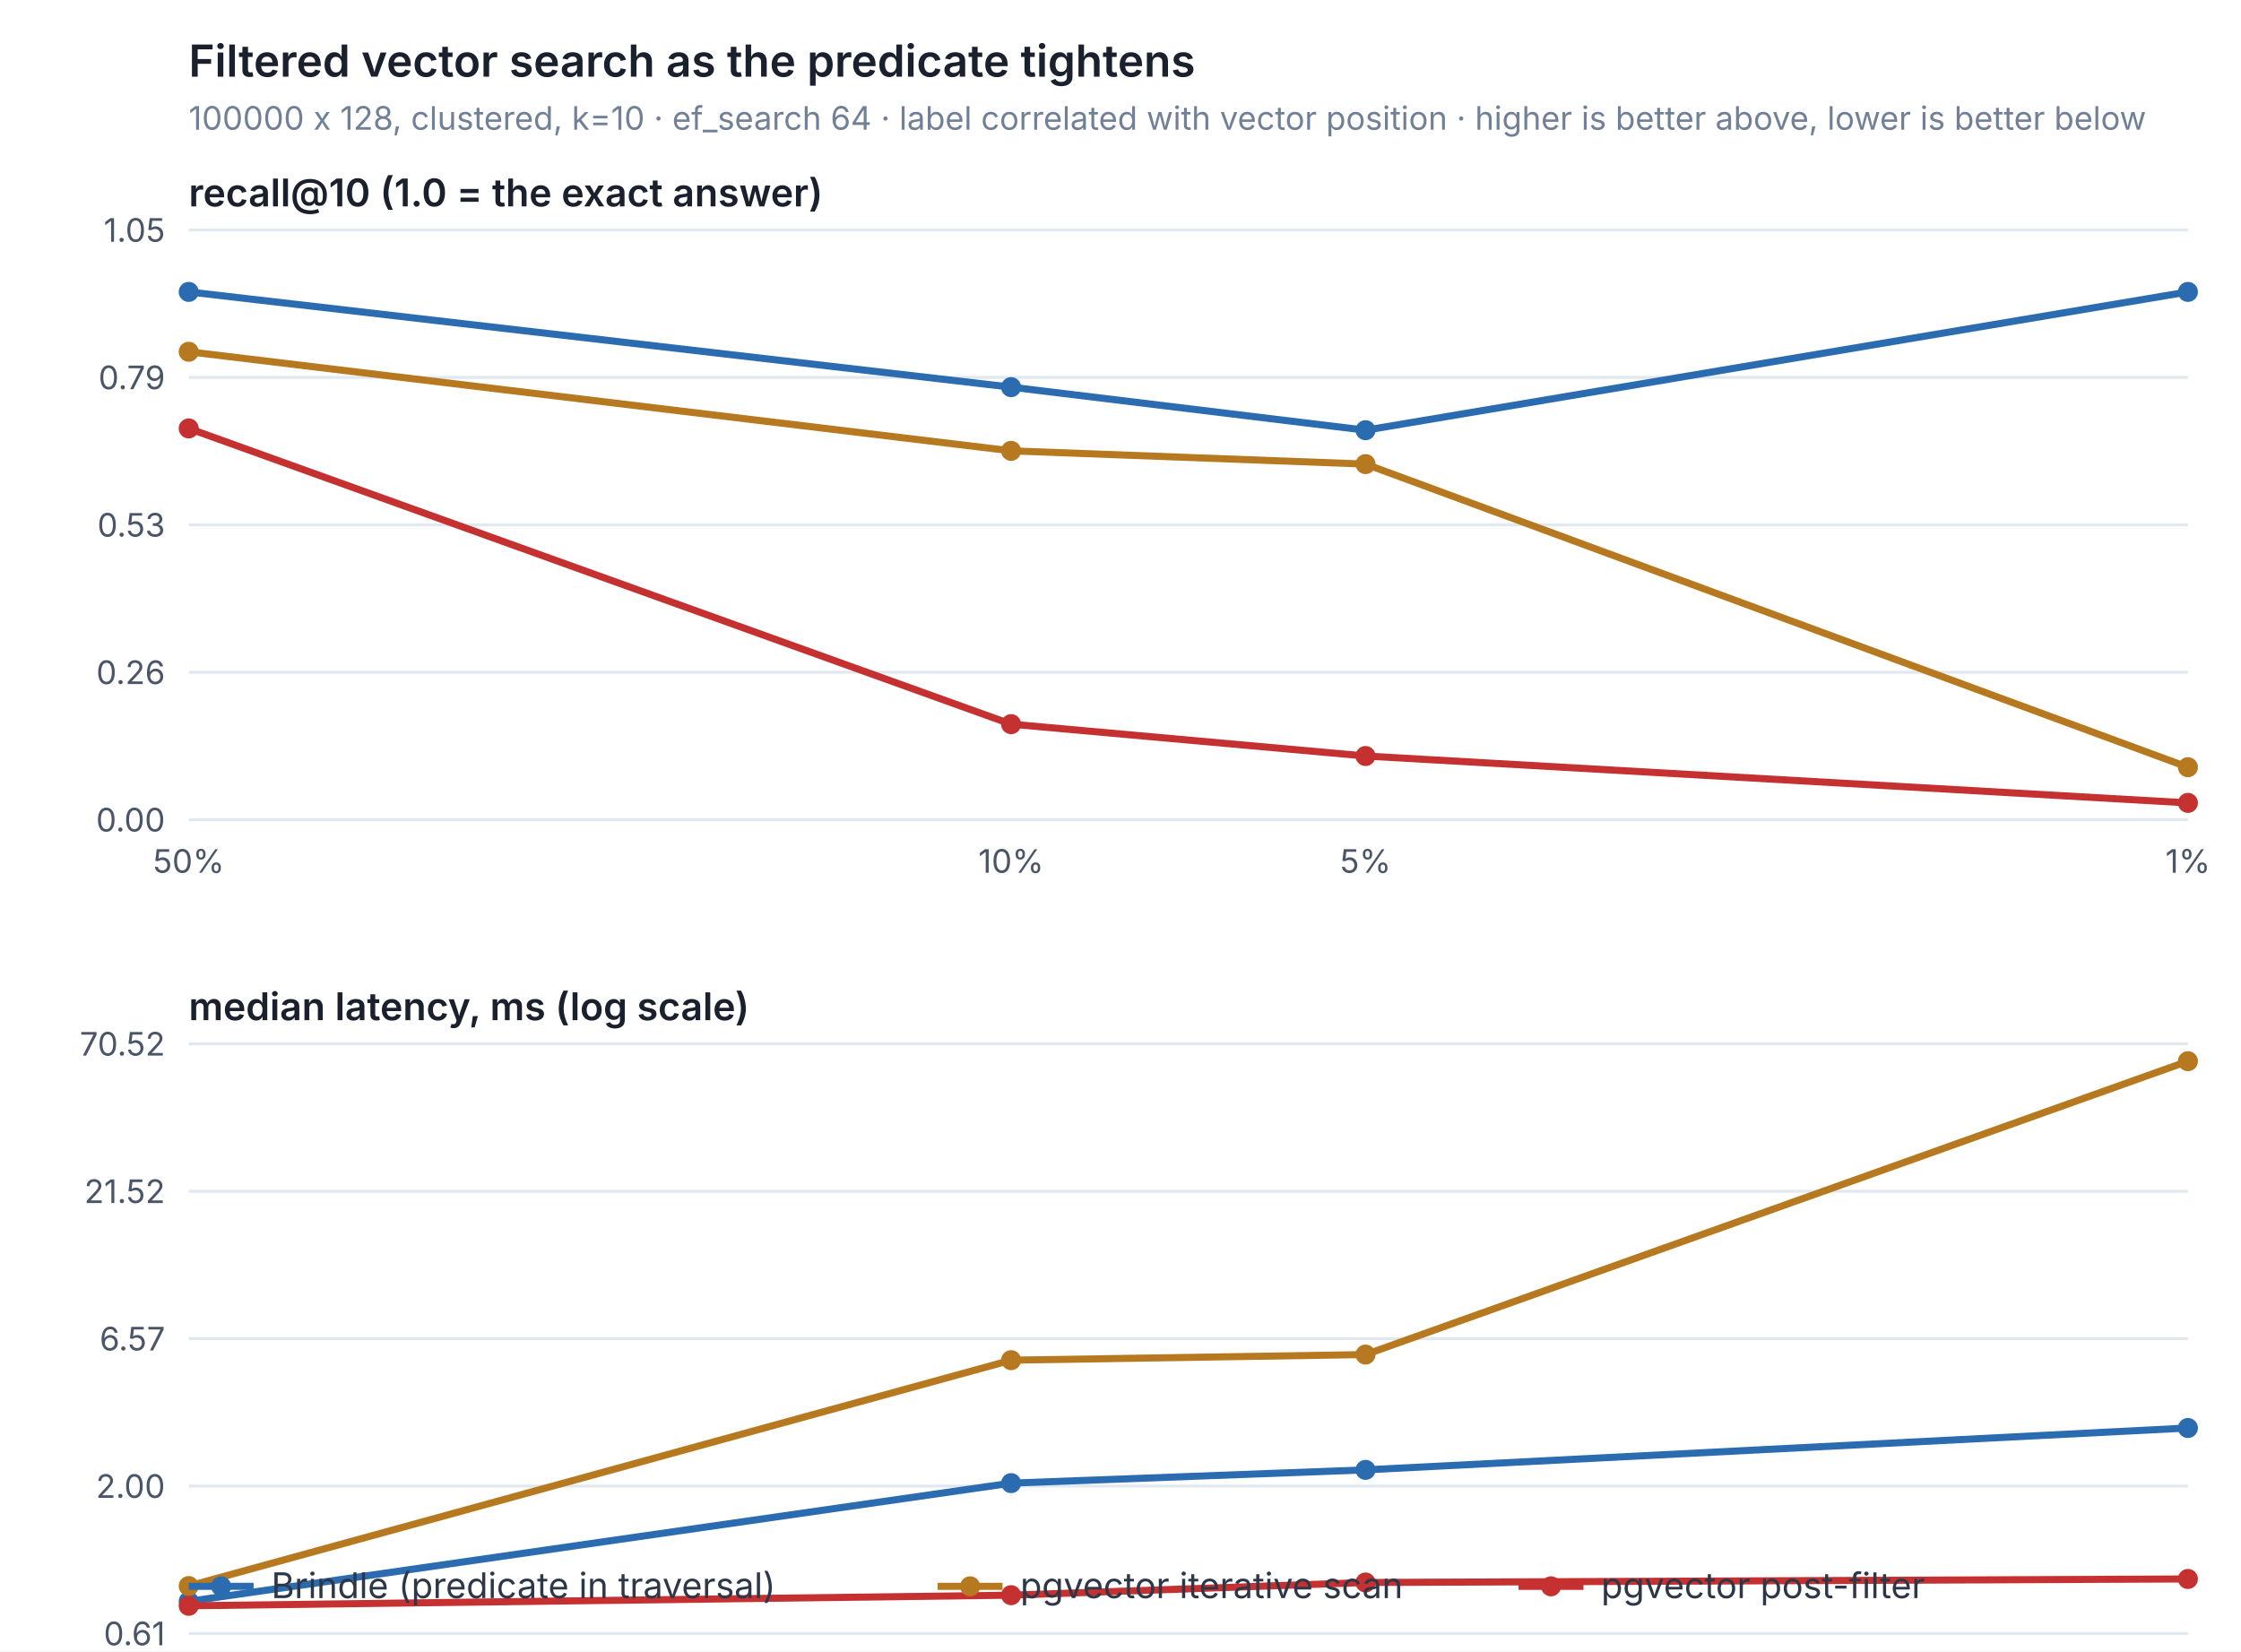
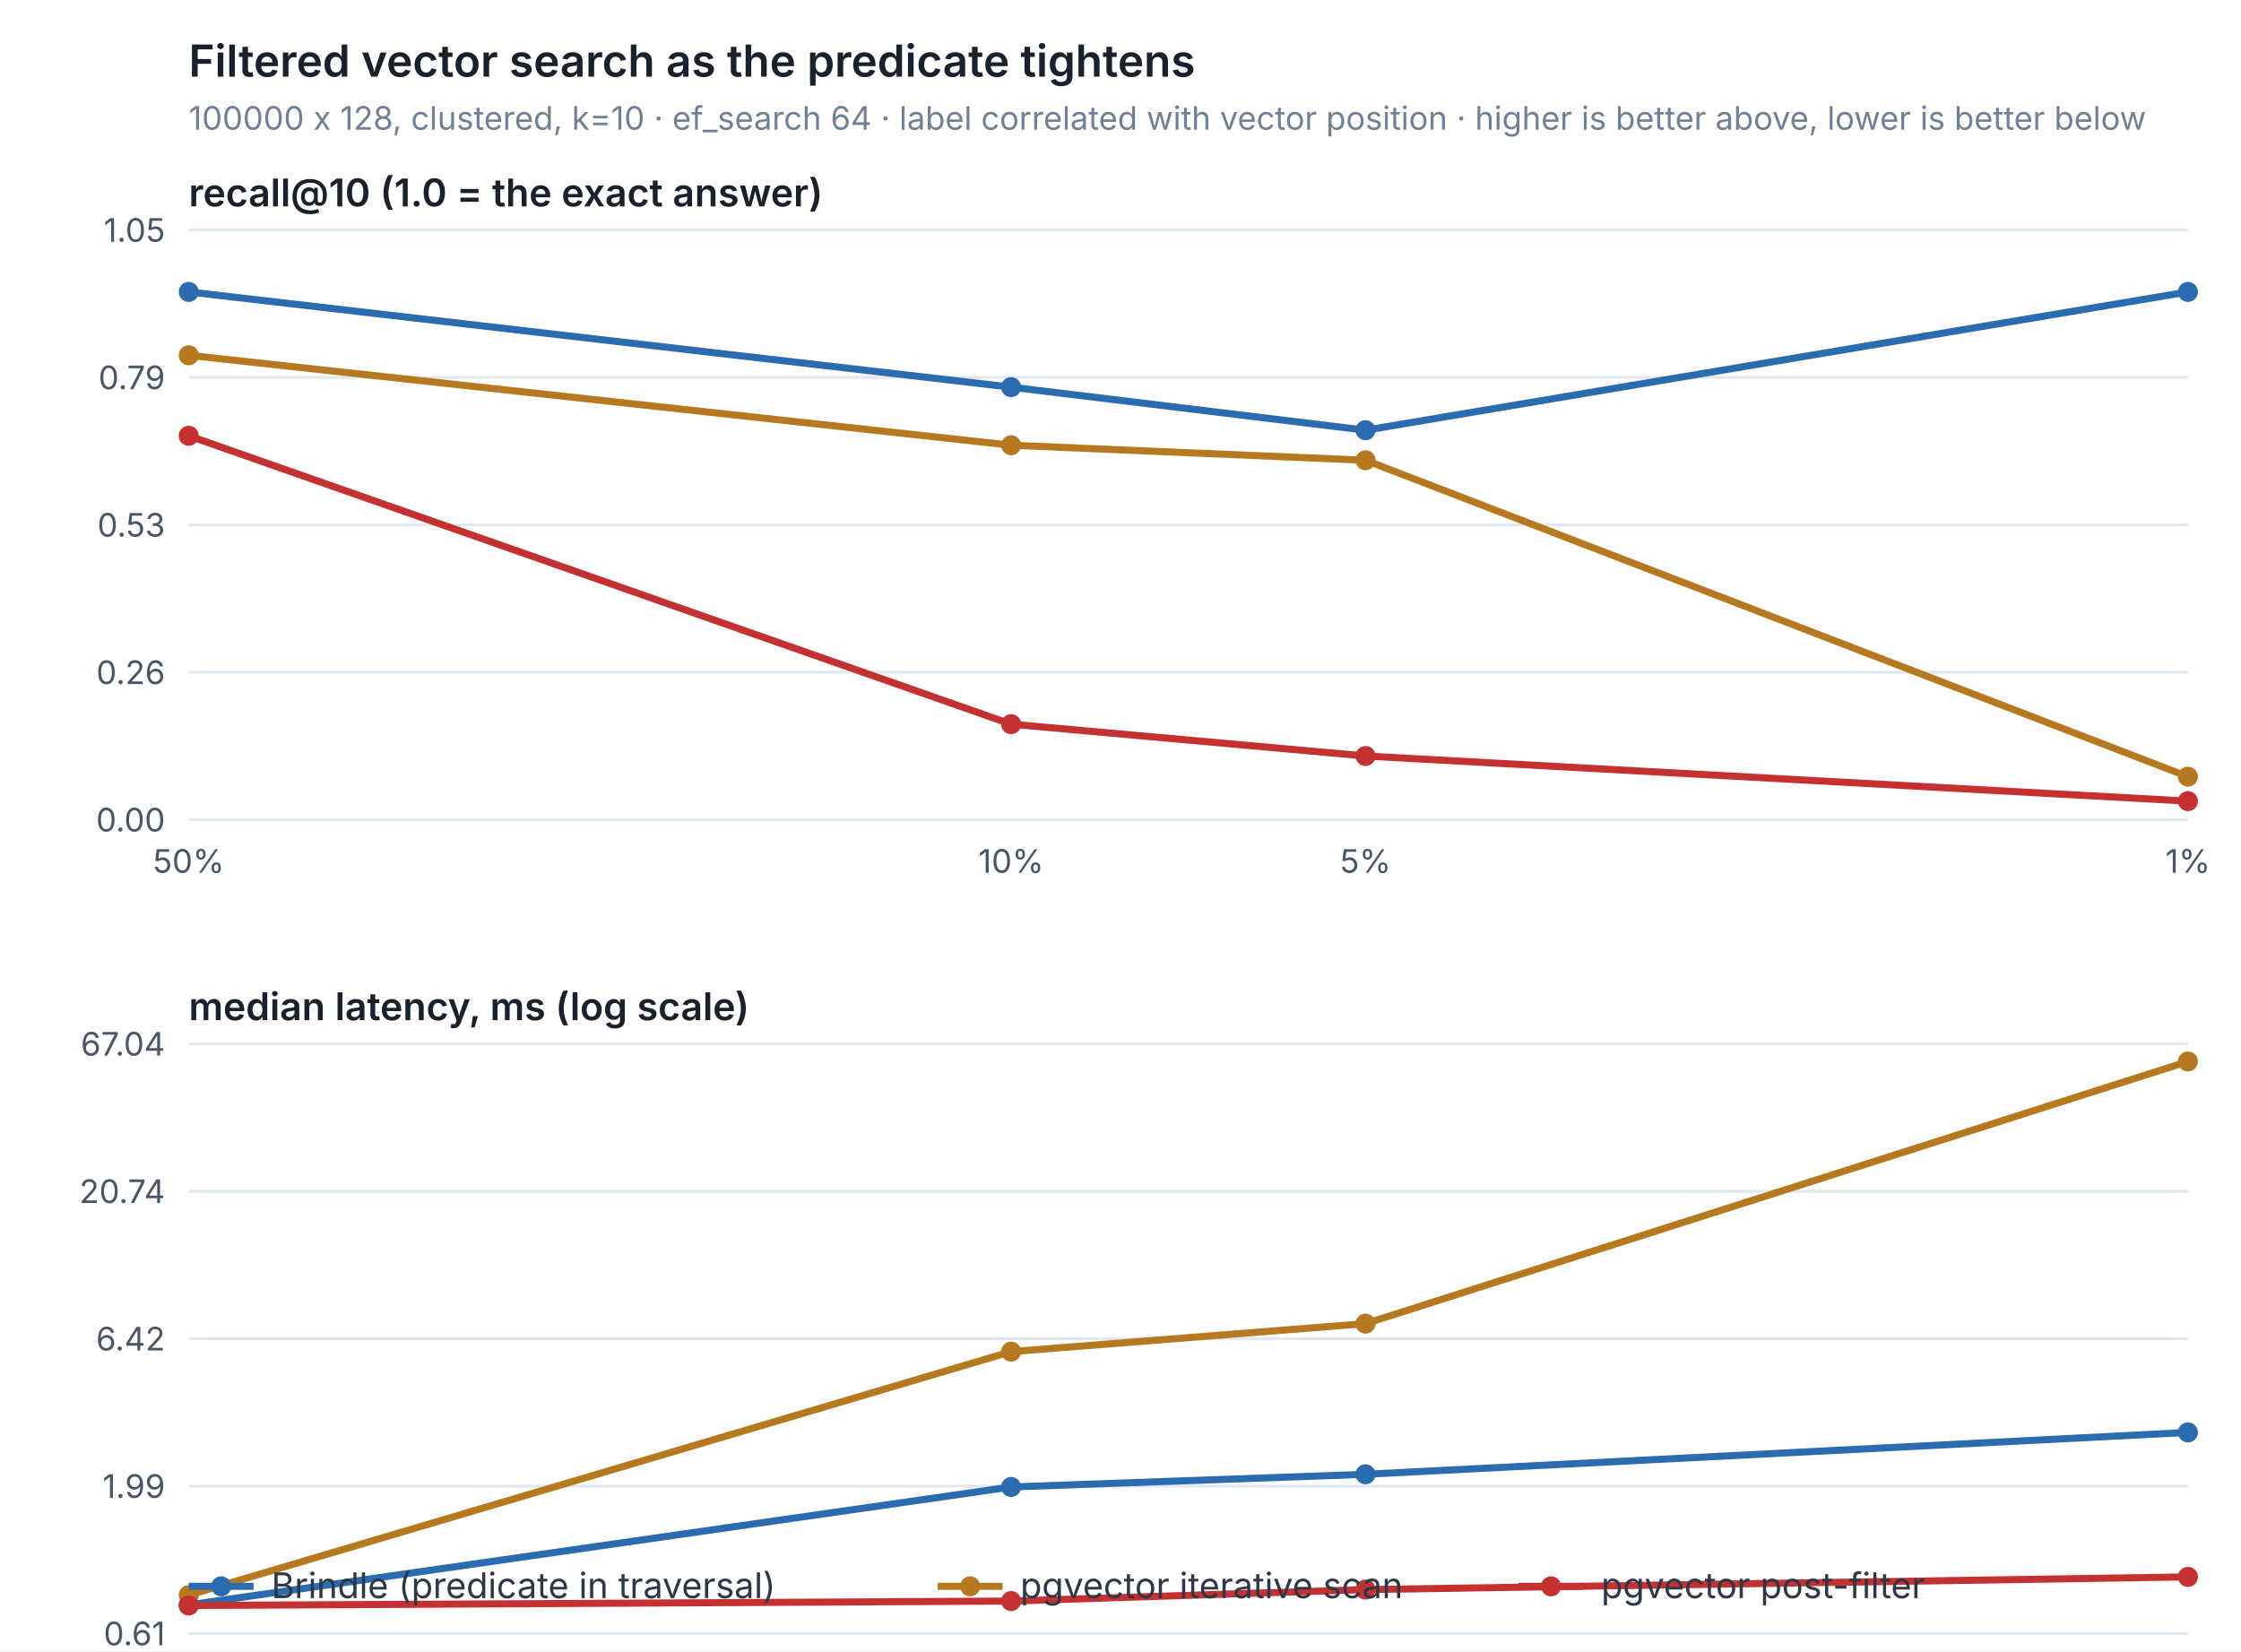
<svg xmlns="http://www.w3.org/2000/svg" viewBox="0 0 760 560" width="760" height="560" font-family="system-ui, -apple-system, Segoe UI, sans-serif">
  <style>.ax{font-size:11px;fill:#4a5568}.ar{text-anchor:end}.mid{text-anchor:middle}.ttl{font-size:13px;fill:#1a202c;font-weight:600}.sub{font-size:11px;fill:#718096}.lg{font-size:12px;fill:#2d3748}.grid{stroke:#e2e8f0;stroke-width:1}</style>
  <rect width="760" height="560" fill="#ffffff" />
  <text x="64" y="26" class="ttl" style="font-size:15px">Filtered vector search as the predicate tightens</text>
  <text x="64" y="44" class="sub">100000 x 128, clustered, k=10 · ef_search 64 · label correlated with vector position · higher is better above, lower is better below</text>
  <text x="64" y="70" class="ttl">recall@10 (1.0 = the exact answer)</text>
  <line x1="64" y1="278.0" x2="742" y2="278.0" class="grid" />
  <text x="56" y="282.0" class="ax ar">0.00</text>
  <line x1="64" y1="228.0" x2="742" y2="228.0" class="grid" />
  <text x="56" y="232.0" class="ax ar">0.26</text>
  <line x1="64" y1="178.0" x2="742" y2="178.0" class="grid" />
  <text x="56" y="182.0" class="ax ar">0.53</text>
  <line x1="64" y1="128.0" x2="742" y2="128.0" class="grid" />
  <text x="56" y="132.0" class="ax ar">0.79</text>
  <line x1="64" y1="78.0" x2="742" y2="78.0" class="grid" />
  <text x="56" y="82.0" class="ax ar">1.05</text>
  <text x="64.0" y="296" class="ax mid">50%</text>
  <text x="342.9" y="296" class="ax mid">10%</text>
  <text x="463.1" y="296" class="ax mid">5%</text>
  <text x="742.0" y="296" class="ax mid">1%</text>
  <polyline points="64.0,99.0 342.9,131.3 463.1,145.9 742.0,99.0" fill="none" stroke="#2b6cb0" stroke-width="2.4" />
  <circle cx="64.0" cy="99.0" r="3.4" fill="#2b6cb0" />
  <circle cx="342.9" cy="131.3" r="3.4" fill="#2b6cb0" />
  <circle cx="463.1" cy="145.9" r="3.4" fill="#2b6cb0" />
  <circle cx="742.0" cy="99.0" r="3.4" fill="#2b6cb0" />
-   <polyline points="64.0,119.3 342.9,152.9 463.1,157.4 742.0,260.2" fill="none" stroke="#b7791f" stroke-width="2.4" />
-   <circle cx="64.0" cy="119.3" r="3.4" fill="#b7791f" />
-   <circle cx="342.9" cy="152.9" r="3.4" fill="#b7791f" />
-   <circle cx="463.1" cy="157.4" r="3.4" fill="#b7791f" />
-   <circle cx="742.0" cy="260.2" r="3.4" fill="#b7791f" />
-   <polyline points="64.0,145.3 342.9,245.6 463.1,256.4 742.0,272.3" fill="none" stroke="#c53030" stroke-width="2.4" />
-   <circle cx="64.0" cy="145.3" r="3.4" fill="#c53030" />
+   <polyline points="64.0,120.5 342.9,151.0 463.1,156.1 742.0,263.4" fill="none" stroke="#b7791f" stroke-width="2.4" />
+   <circle cx="64.0" cy="120.5" r="3.4" fill="#b7791f" />
+   <circle cx="342.9" cy="151.0" r="3.4" fill="#b7791f" />
+   <circle cx="463.1" cy="156.1" r="3.4" fill="#b7791f" />
+   <circle cx="742.0" cy="263.4" r="3.4" fill="#b7791f" />
+   <polyline points="64.0,147.8 342.9,245.6 463.1,256.4 742.0,271.7" fill="none" stroke="#c53030" stroke-width="2.4" />
+   <circle cx="64.0" cy="147.8" r="3.4" fill="#c53030" />
  <circle cx="342.9" cy="245.6" r="3.4" fill="#c53030" />
  <circle cx="463.1" cy="256.4" r="3.4" fill="#c53030" />
-   <circle cx="742.0" cy="272.3" r="3.4" fill="#c53030" />
+   <circle cx="742.0" cy="271.7" r="3.4" fill="#c53030" />
  <text x="64" y="346" class="ttl">median latency, ms (log scale)</text>
  <line x1="64" y1="554.0" x2="742" y2="554.0" class="grid" />
  <text x="56" y="558.0" class="ax ar">0.61</text>
  <line x1="64" y1="504.0" x2="742" y2="504.0" class="grid" />
-   <text x="56" y="508.0" class="ax ar">2.00</text>
+   <text x="56" y="508.0" class="ax ar">1.99</text>
  <line x1="64" y1="454.0" x2="742" y2="454.0" class="grid" />
-   <text x="56" y="458.0" class="ax ar">6.57</text>
+   <text x="56" y="458.0" class="ax ar">6.42</text>
  <line x1="64" y1="404.0" x2="742" y2="404.0" class="grid" />
-   <text x="56" y="408.0" class="ax ar">21.52</text>
+   <text x="56" y="408.0" class="ax ar">20.74</text>
  <line x1="64" y1="354.0" x2="742" y2="354.0" class="grid" />
-   <text x="56" y="358.0" class="ax ar">70.52</text>
+   <text x="56" y="358.0" class="ax ar">67.04</text>
  <text x="64.0" y="572" class="ax mid">50%</text>
  <text x="342.9" y="572" class="ax mid">10%</text>
  <text x="463.1" y="572" class="ax mid">5%</text>
  <text x="742.0" y="572" class="ax mid">1%</text>
-   <polyline points="64.0,543.1 342.9,503.0 463.1,498.5 742.0,484.3" fill="none" stroke="#2b6cb0" stroke-width="2.4" />
-   <circle cx="64.0" cy="543.1" r="3.4" fill="#2b6cb0" />
-   <circle cx="342.9" cy="503.0" r="3.4" fill="#2b6cb0" />
-   <circle cx="463.1" cy="498.5" r="3.4" fill="#2b6cb0" />
-   <circle cx="742.0" cy="484.3" r="3.4" fill="#2b6cb0" />
-   <polyline points="64.0,537.9 342.9,461.3 463.1,459.4 742.0,359.9" fill="none" stroke="#b7791f" stroke-width="2.4" />
-   <circle cx="64.0" cy="537.9" r="3.4" fill="#b7791f" />
-   <circle cx="342.9" cy="461.3" r="3.4" fill="#b7791f" />
-   <circle cx="463.1" cy="459.4" r="3.4" fill="#b7791f" />
-   <circle cx="742.0" cy="359.9" r="3.4" fill="#b7791f" />
-   <polyline points="64.0,544.6 342.9,541.0 463.1,536.7 742.0,535.5" fill="none" stroke="#c53030" stroke-width="2.4" />
-   <circle cx="64.0" cy="544.6" r="3.4" fill="#c53030" />
-   <circle cx="342.9" cy="541.0" r="3.4" fill="#c53030" />
-   <circle cx="463.1" cy="536.7" r="3.4" fill="#c53030" />
-   <circle cx="742.0" cy="535.5" r="3.4" fill="#c53030" />
+   <polyline points="64.0,544.3 342.9,504.3 463.1,500.0 742.0,485.8" fill="none" stroke="#2b6cb0" stroke-width="2.4" />
+   <circle cx="64.0" cy="544.3" r="3.4" fill="#2b6cb0" />
+   <circle cx="342.9" cy="504.3" r="3.4" fill="#2b6cb0" />
+   <circle cx="463.1" cy="500.0" r="3.4" fill="#2b6cb0" />
+   <circle cx="742.0" cy="485.8" r="3.4" fill="#2b6cb0" />
+   <polyline points="64.0,541.0 342.9,458.4 463.1,448.9 742.0,360.0" fill="none" stroke="#b7791f" stroke-width="2.4" />
+   <circle cx="64.0" cy="541.0" r="3.4" fill="#b7791f" />
+   <circle cx="342.9" cy="458.4" r="3.4" fill="#b7791f" />
+   <circle cx="463.1" cy="448.9" r="3.4" fill="#b7791f" />
+   <circle cx="742.0" cy="360.0" r="3.4" fill="#b7791f" />
+   <polyline points="64.0,544.5 342.9,543.0 463.1,539.1 742.0,534.8" fill="none" stroke="#c53030" stroke-width="2.4" />
+   <circle cx="64.0" cy="544.5" r="3.4" fill="#c53030" />
+   <circle cx="342.9" cy="543.0" r="3.4" fill="#c53030" />
+   <circle cx="463.1" cy="539.1" r="3.4" fill="#c53030" />
+   <circle cx="742.0" cy="534.8" r="3.4" fill="#c53030" />
  <text x="403" y="594" class="ax mid">share of rows matching the predicate</text>
  <line x1="64" y1="538" x2="86" y2="538" stroke="#2b6cb0" stroke-width="2.4" />
  <circle cx="75" cy="538" r="3.4" fill="#2b6cb0" />
  <text x="92" y="542" class="lg">Brindle (predicate in traversal)</text>
  <line x1="318" y1="538" x2="340" y2="538" stroke="#b7791f" stroke-width="2.4" />
  <circle cx="329" cy="538" r="3.4" fill="#b7791f" />
  <text x="346" y="542" class="lg">pgvector iterative scan</text>
  <line x1="515" y1="538" x2="537" y2="538" stroke="#c53030" stroke-width="2.4" />
  <circle cx="526" cy="538" r="3.4" fill="#c53030" />
  <text x="543" y="542" class="lg">pgvector post-filter</text>
</svg>
